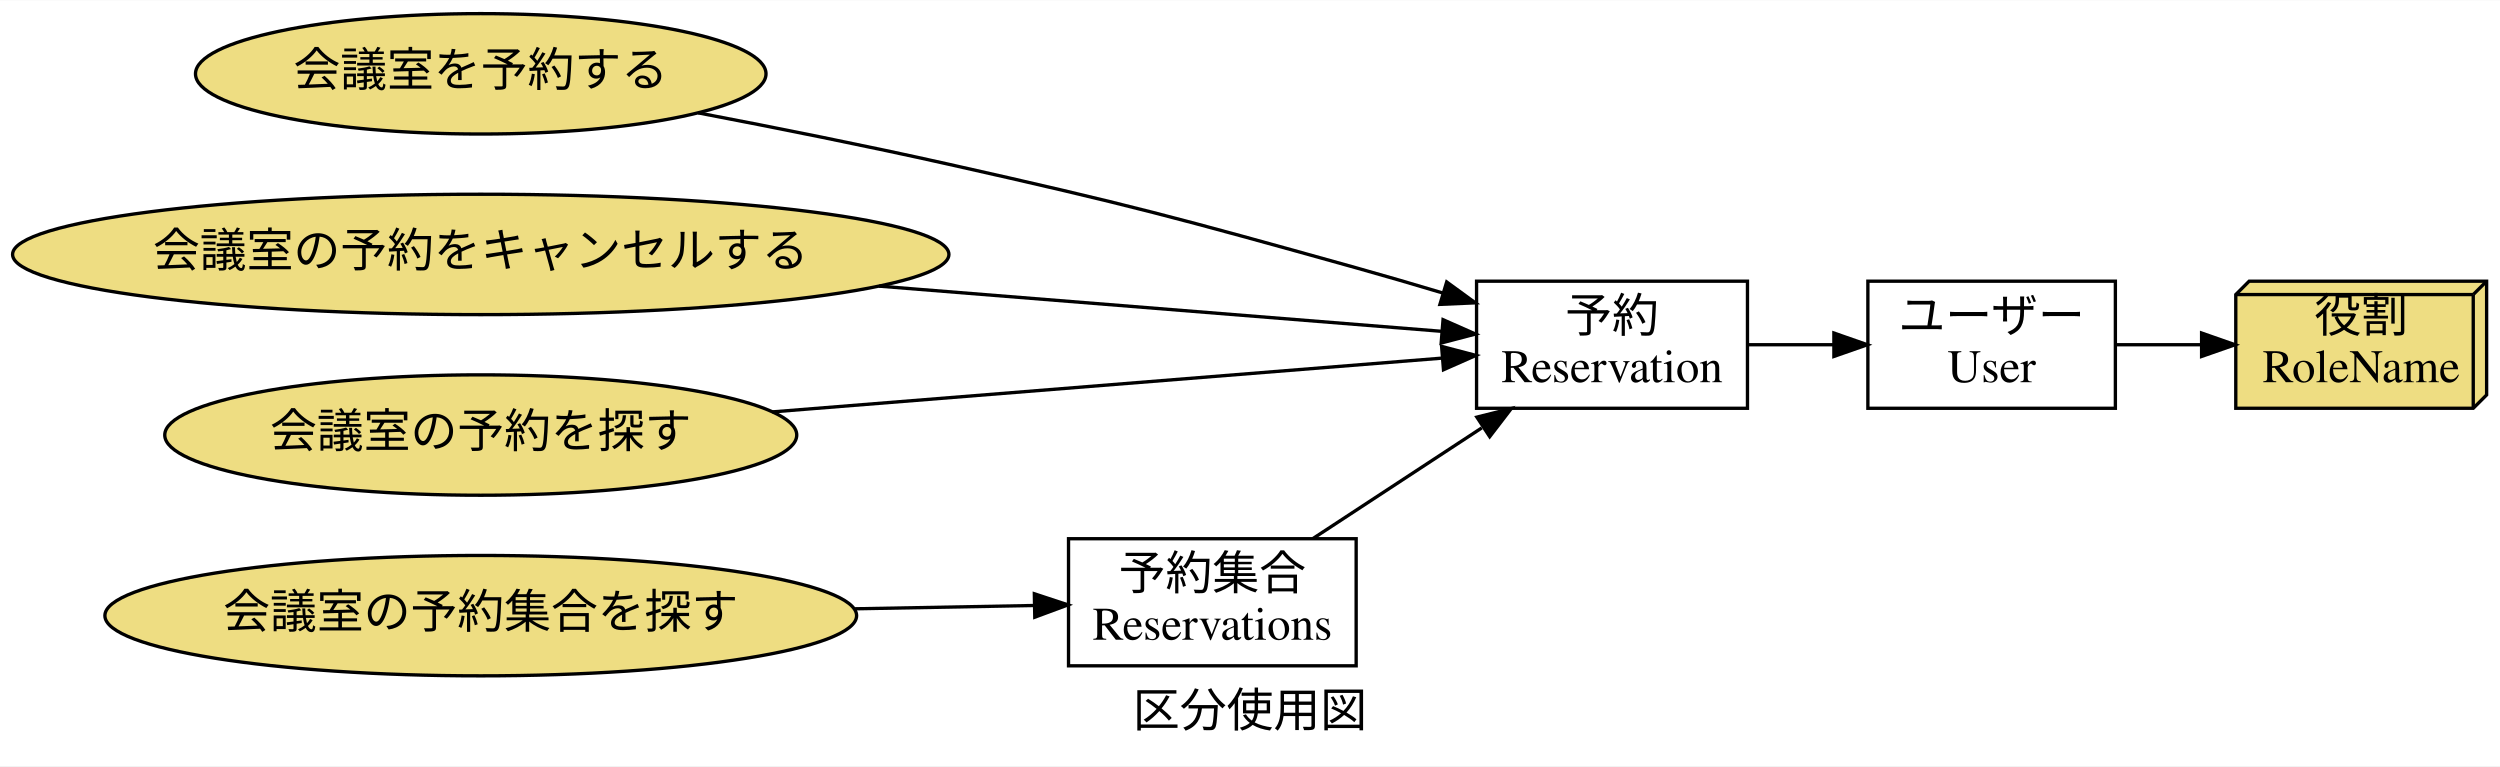
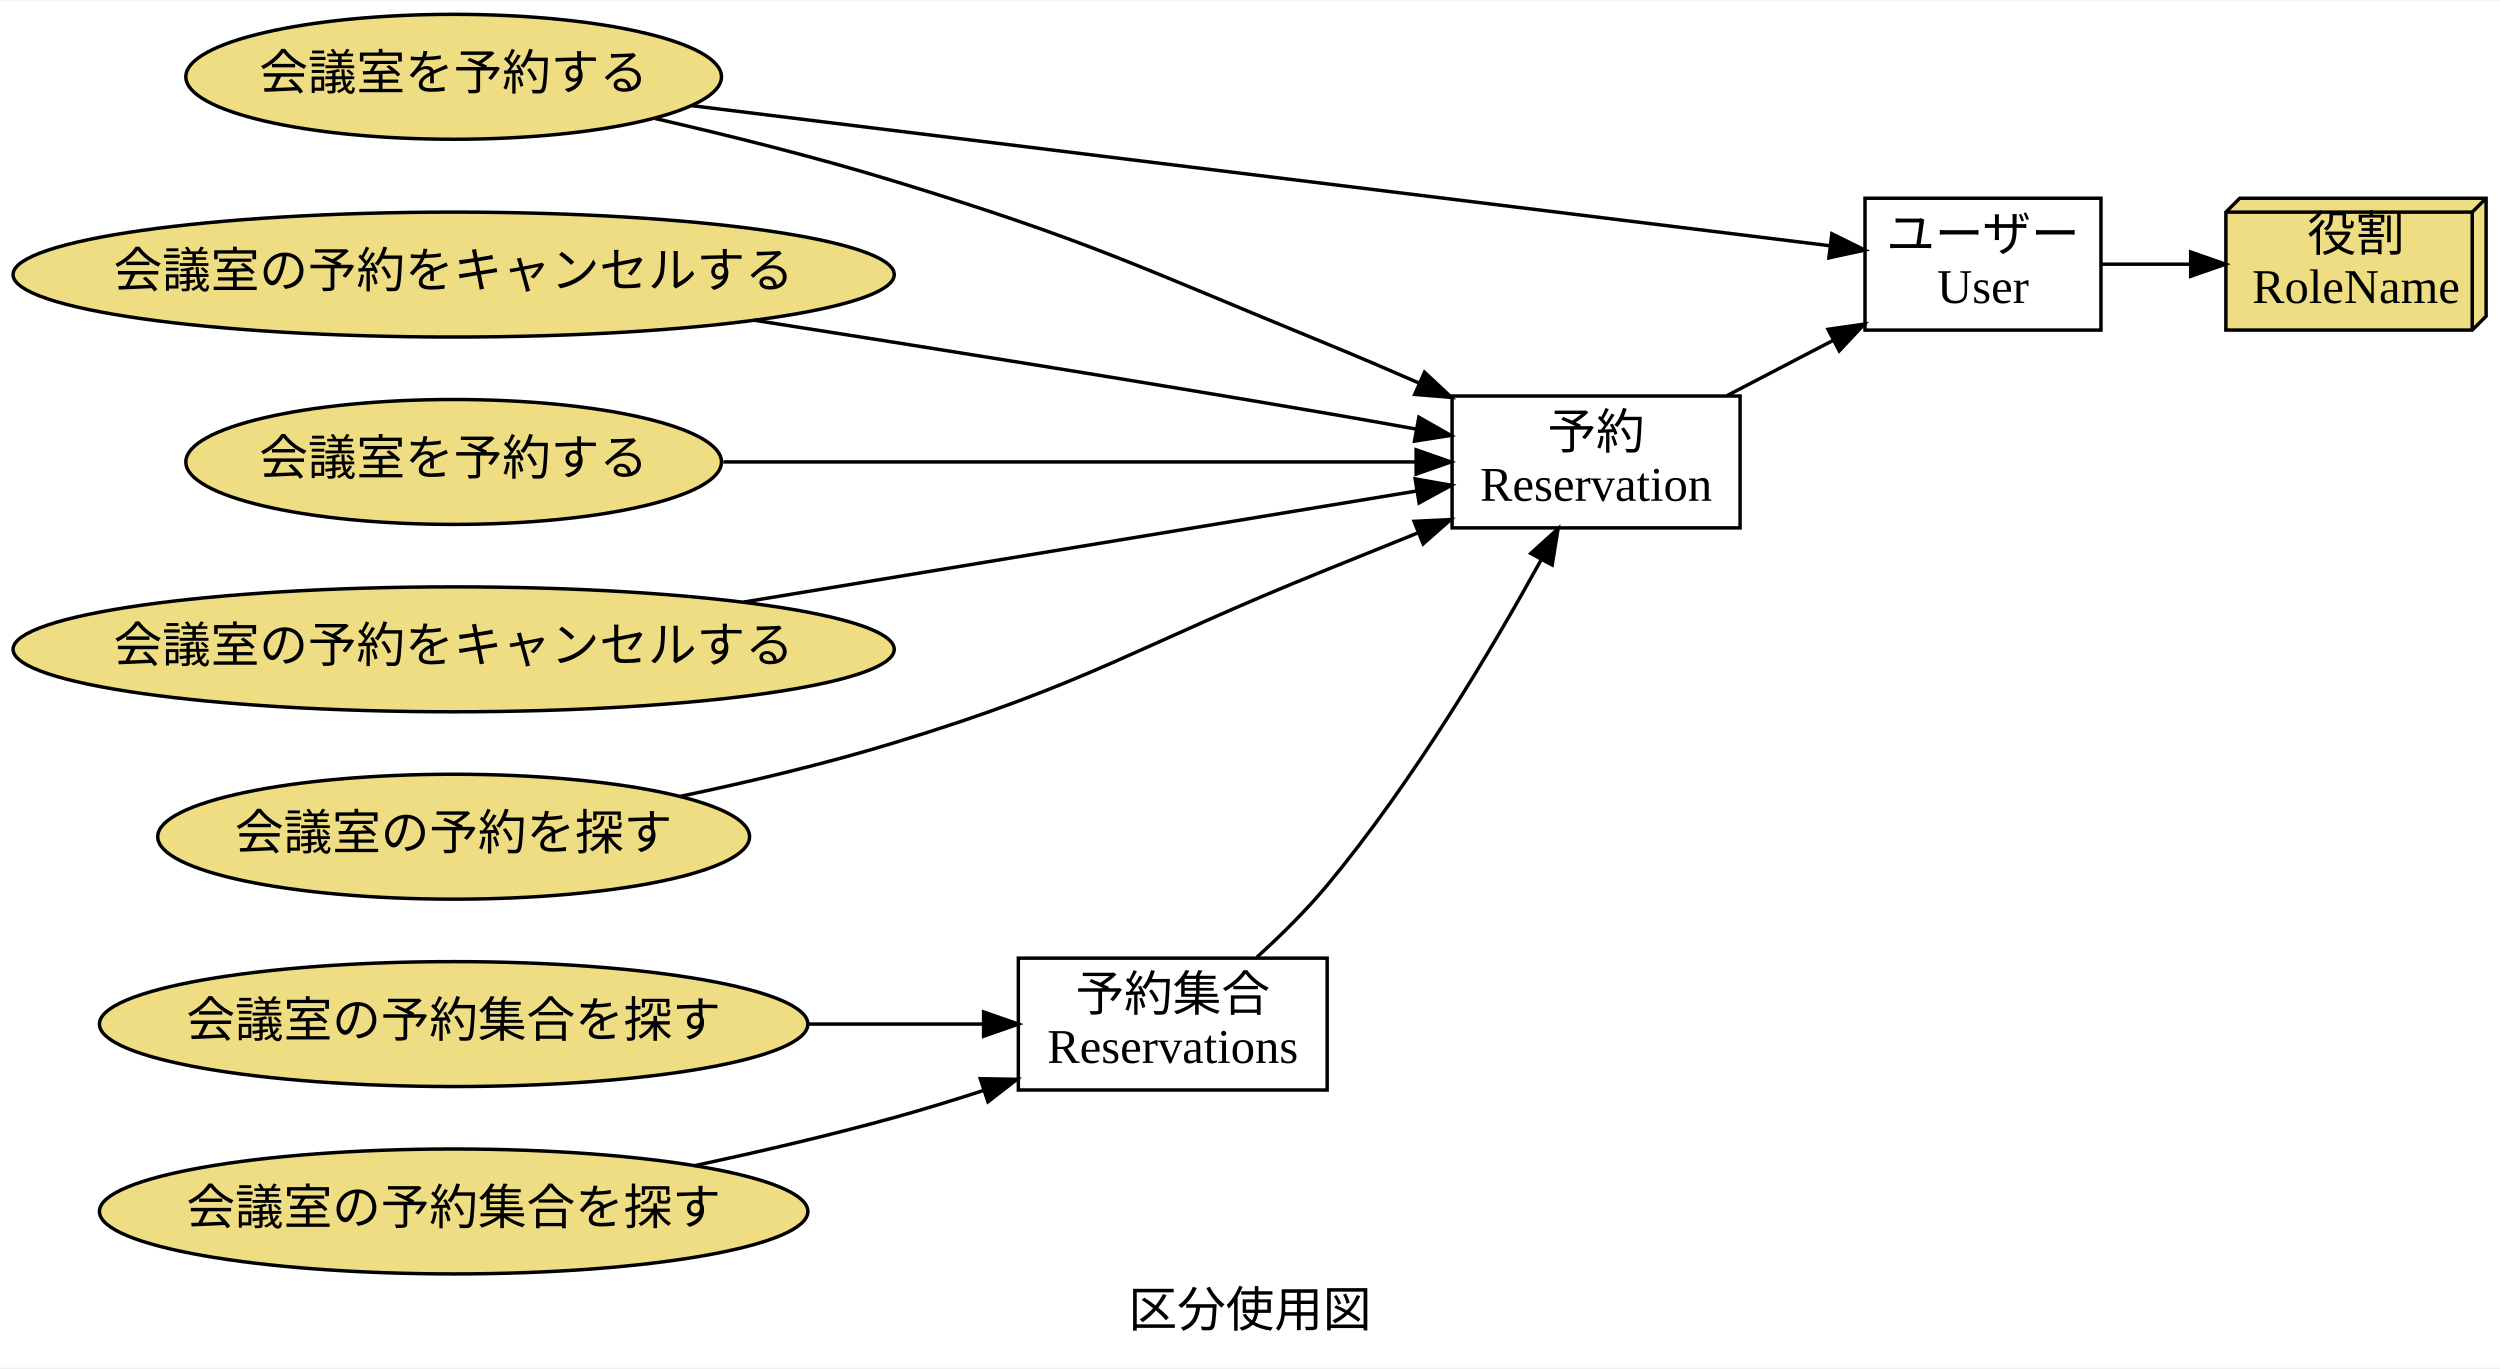
- <svg xmlns="http://www.w3.org/2000/svg" xmlns:xlink="http://www.w3.org/1999/xlink" width="747px" height="229px" viewBox="0.00 0.00 747.48 229.00">
-   <g id="graph0" class="graph" transform="scale(1.0 1.0) rotate(0) translate(4 225)">
-     <polygon fill="white" stroke="transparent" points="-4,4 -4,-225 743.48,-225 743.48,4 -4,4" />
-     <text text-anchor="middle" x="369.74" y="-7.8" font-family="Times,serif" font-size="14.00">区分使用図</text>
+ <svg xmlns="http://www.w3.org/2000/svg" xmlns:xlink="http://www.w3.org/1999/xlink" width="720px" height="394px" viewBox="0.00 0.00 720.48 394.00">
+   <g id="graph0" class="graph" transform="scale(1.0 1.0) rotate(0) translate(4 390)">
+     <polygon fill="white" stroke="none" points="-4,4 -4,-390 716.478,-390 716.478,4 -4,4" />
+     <text text-anchor="middle" x="356.239" y="-7.8" font-family="Times New Roman,serif" font-size="14.00">区分使用図</text>
    <g id="node1" class="node">
-       <polygon fill="#eedd82" stroke="black" points="739.48,-141 668.48,-141 664.48,-137 664.48,-103 735.48,-103 739.48,-107 739.48,-141" />
-       <polyline fill="none" stroke="black" points="735.48,-137 664.48,-137 " />
-       <polyline fill="none" stroke="black" points="735.48,-137 735.48,-103 " />
-       <polyline fill="none" stroke="black" points="735.48,-137 739.48,-141 " />
-       <text text-anchor="middle" x="701.98" y="-125.8" font-family="Times,serif" font-size="14.00">役割</text>
-       <text text-anchor="middle" x="701.98" y="-110.8" font-family="Times,serif" font-size="14.00">RoleName</text>
+       <polygon fill="#eedd82" stroke="black" points="712.478,-333 641.478,-333 637.478,-329 637.478,-295 708.478,-295 712.478,-299 712.478,-333" />
+       <polyline fill="none" stroke="black" points="708.478,-329 637.478,-329 " />
+       <polyline fill="none" stroke="black" points="708.478,-329 708.478,-295 " />
+       <polyline fill="none" stroke="black" points="708.478,-329 712.478,-333 " />
+       <text text-anchor="middle" x="674.978" y="-317.8" font-family="Times New Roman,serif" font-size="14.00">役割</text>
+       <text text-anchor="middle" x="674.978" y="-302.8" font-family="Times New Roman,serif" font-size="14.00">RoleName</text>
    </g>
    <g id="node2" class="node">
      <g id="a_node2">
-         <a xlink:href="https://github.com/system-sekkei/library/tree/master/src/main/java/mrs/application/service/reservation/ReservationService.java" xlink:title="ReservationService.reserve(Reservation)">
-           <ellipse fill="#eedd82" stroke="black" cx="139.74" cy="-203" rx="85.29" ry="18" />
-           <text text-anchor="middle" x="139.74" y="-199.3" font-family="Times,serif" font-size="14.00">
-                         会議室を予約する
-                     </text>
+         <a xlink:href="https://github.com/system-sekkei/library/tree/master/src/main/java/mrs/application/coordinator/reservation/ReservationCoordinator.java" xlink:title="ReservationCoordinator.reserveMeetingRoom(LocalTime, LocalTime, ReservationUserDetails, LocalDate, Integer)">
+           <ellipse fill="#eedd82" stroke="black" cx="126.739" cy="-368" rx="77.187" ry="18" />
+           <text text-anchor="middle" x="126.739" y="-364.3" font-family="Times New Roman,serif" font-size="14.00">会議室を予約する</text>
        </a>
      </g>
    </g>
-     <g id="node6" class="node">
-       <polygon fill="white" stroke="black" points="518.48,-141 437.48,-141 437.48,-103 518.48,-103 518.48,-141" />
-       <text text-anchor="middle" x="477.98" y="-125.8" font-family="Times,serif" font-size="14.00">予約</text>
-       <text text-anchor="middle" x="477.98" y="-110.8" font-family="Times,serif" font-size="14.00">Reservation
-             </text>
+     <g id="node9" class="node">
+       <polygon fill="white" stroke="black" points="497.478,-276 414.478,-276 414.478,-238 497.478,-238 497.478,-276" />
+       <text text-anchor="middle" x="455.978" y="-260.8" font-family="Times New Roman,serif" font-size="14.00">予約</text>
+       <text text-anchor="middle" x="455.978" y="-245.8" font-family="Times New Roman,serif" font-size="14.00">Reservation</text>
    </g>
    <g id="edge4" class="edge">
-       <path fill="none" stroke="black" d="M204.78,-191.32C228.33,-186.82 255.17,-181.45 279.48,-176 334.07,-163.76 347.59,-160.04 401.48,-145 409.91,-142.64 418.85,-140.03 427.5,-137.43" />
-       <polygon fill="black" stroke="black" points="428.55,-140.77 437.11,-134.53 426.53,-134.07 428.55,-140.77" />
+       <path fill="none" stroke="black" d="M184.792,-355.981C206.462,-351.001 231.266,-344.796 253.478,-338 310.233,-320.634 323.557,-313.507 378.478,-291 387.07,-287.479 396.138,-283.597 404.91,-279.755" />
+       <polygon fill="black" stroke="black" points="406.541,-282.861 414.275,-275.62 403.713,-276.457 406.541,-282.861" />
+     </g>
+     <g id="node11" class="node">
+       <polygon fill="white" stroke="black" points="601.478,-333 533.478,-333 533.478,-295 601.478,-295 601.478,-333" />
+       <text text-anchor="middle" x="567.478" y="-317.8" font-family="Times New Roman,serif" font-size="14.00">ユーザー</text>
+       <text text-anchor="middle" x="567.478" y="-302.8" font-family="Times New Roman,serif" font-size="14.00">User</text>
+     </g>
+     <g id="edge5" class="edge">
+       <path fill="none" stroke="black" d="M195.33,-359.681C286.585,-348.449 446.571,-328.758 523.188,-319.328" />
+       <polygon fill="black" stroke="black" points="523.932,-322.763 533.43,-318.068 523.077,-315.815 523.932,-322.763" />
    </g>
    <g id="node3" class="node">
      <g id="a_node3">
-         <a xlink:href="https://github.com/system-sekkei/library/tree/master/src/main/java/mrs/application/service/reservation/ReservationService.java" xlink:title="ReservationService.cancel(Reservation)">
-           <ellipse fill="#eedd82" stroke="black" cx="139.74" cy="-149" rx="139.98" ry="18" />
-           <text text-anchor="middle" x="139.74" y="-145.3" font-family="Times,serif" font-size="14.00">
-                         会議室の予約をキャンセルする
-                     </text>
-         </a>
-       </g>
-     </g>
-     <g id="edge5" class="edge">
-       <path fill="none" stroke="black" d="M258.81,-139.52C316.44,-134.89 382.71,-129.57 426.95,-126.02" />
-       <polygon fill="black" stroke="black" points="427.46,-129.49 437.15,-125.2 426.9,-122.51 427.46,-129.49" />
-     </g>
-     <g id="node4" class="node">
-       <g id="a_node4">
-         <a xlink:href="https://github.com/system-sekkei/library/tree/master/src/main/java/mrs/application/service/reservation/ReservationService.java" xlink:title="ReservationService.findOne(ReservationId)">
-           <ellipse fill="#eedd82" stroke="black" cx="139.74" cy="-95" rx="94.48" ry="18" />
-           <text text-anchor="middle" x="139.74" y="-91.3" font-family="Times,serif" font-size="14.00">
-                         会議室の予約を探す
-                     </text>
+         <a xlink:href="https://github.com/system-sekkei/library/tree/master/src/main/java/mrs/application/coordinator/reservation/ReservationCoordinator.java" xlink:title="ReservationCoordinator.cancelReservedMeetingRoom(ReservationId)">
+           <ellipse fill="#eedd82" stroke="black" cx="126.739" cy="-311" rx="126.978" ry="18" />
+           <text text-anchor="middle" x="126.739" y="-307.3" font-family="Times New Roman,serif" font-size="14.00">会議室の予約をキャンセルする</text>
        </a>
      </g>
    </g>
    <g id="edge6" class="edge">
-       <path fill="none" stroke="black" d="M226.89,-101.92C290.37,-107.02 374.49,-113.77 427.18,-118" />
-       <polygon fill="black" stroke="black" points="427.03,-121.5 437.28,-118.81 427.59,-114.52 427.03,-121.5" />
+       <path fill="none" stroke="black" d="M213.406,-297.829C261.891,-290.25 323.623,-280.394 378.478,-271 386.799,-269.575 395.62,-268.011 404.199,-266.46" />
+       <polygon fill="black" stroke="black" points="404.904,-269.89 414.115,-264.656 403.65,-263.003 404.904,-269.89" />
+     </g>
+     <g id="node4" class="node">
+       <g id="a_node4">
+         <a xlink:href="https://github.com/system-sekkei/library/tree/master/src/main/java/mrs/application/coordinator/reservation/ReservationCoordinator.java" xlink:title="ReservationCoordinator.searchReservations(ReservableRoomId)">
+           <ellipse fill="#eedd82" stroke="black" cx="126.739" cy="-95" rx="102.082" ry="18" />
+           <text text-anchor="middle" x="126.739" y="-91.3" font-family="Times New Roman,serif" font-size="14.00">会議室の予約集合を探す</text>
+         </a>
+       </g>
+     </g>
+     <g id="node10" class="node">
+       <polygon fill="white" stroke="black" points="378.478,-114 289.478,-114 289.478,-76 378.478,-76 378.478,-114" />
+       <text text-anchor="middle" x="333.978" y="-98.8" font-family="Times New Roman,serif" font-size="14.00">予約集合</text>
+       <text text-anchor="middle" x="333.978" y="-83.8" font-family="Times New Roman,serif" font-size="14.00">Reservations</text>
+     </g>
+     <g id="edge7" class="edge">
+       <path fill="none" stroke="black" d="M228.855,-95C246.202,-95 263.605,-95 279.083,-95" />
+       <polygon fill="black" stroke="black" points="279.467,-98.5 289.467,-95 279.467,-91.5 279.467,-98.5" />
    </g>
    <g id="node5" class="node">
      <g id="a_node5">
-         <a xlink:href="https://github.com/system-sekkei/library/tree/master/src/main/java/mrs/application/service/reservation/ReservationService.java" xlink:title="ReservationService.findReservations(ReservableRoomId)">
-           <ellipse fill="#eedd82" stroke="black" cx="139.74" cy="-41" rx="112.38" ry="18" />
-           <text text-anchor="middle" x="139.74" y="-37.3" font-family="Times,serif" font-size="14.00">
-                         会議室の予約集合を探す
-                     </text>
+         <a xlink:href="https://github.com/system-sekkei/library/tree/master/src/main/java/mrs/application/service/reservation/ReservationService.java" xlink:title="ReservationService.reserve(Reservation)">
+           <ellipse fill="#eedd82" stroke="black" cx="126.739" cy="-257" rx="77.187" ry="18" />
+           <text text-anchor="middle" x="126.739" y="-253.3" font-family="Times New Roman,serif" font-size="14.00">会議室を予約する</text>
        </a>
      </g>
    </g>
+     <g id="edge8" class="edge">
+       <path fill="none" stroke="black" d="M204.462,-257C265.916,-257 350.411,-257 403.859,-257" />
+       <polygon fill="black" stroke="black" points="404.118,-260.5 414.118,-257 404.118,-253.5 404.118,-260.5" />
+     </g>
+     <g id="node6" class="node">
+       <g id="a_node6">
+         <a xlink:href="https://github.com/system-sekkei/library/tree/master/src/main/java/mrs/application/service/reservation/ReservationService.java" xlink:title="ReservationService.cancel(Reservation)">
+           <ellipse fill="#eedd82" stroke="black" cx="126.739" cy="-203" rx="126.978" ry="18" />
+           <text text-anchor="middle" x="126.739" y="-199.3" font-family="Times New Roman,serif" font-size="14.00">会議室の予約をキャンセルする</text>
+         </a>
+       </g>
+     </g>
+     <g id="edge9" class="edge">
+       <path fill="none" stroke="black" d="M210.315,-216.626C271.377,-226.703 352.586,-240.104 404.334,-248.643" />
+       <polygon fill="black" stroke="black" points="403.84,-252.109 414.277,-250.284 404.98,-245.202 403.84,-252.109" />
+     </g>
    <g id="node7" class="node">
-       <polygon fill="white" stroke="black" points="401.48,-64 315.48,-64 315.48,-26 401.48,-26 401.48,-64" />
-       <text text-anchor="middle" x="358.48" y="-48.8" font-family="Times,serif" font-size="14.00">予約集合</text>
-       <text text-anchor="middle" x="358.48" y="-33.8" font-family="Times,serif" font-size="14.00">Reservations
-             </text>
+       <g id="a_node7">
+         <a xlink:href="https://github.com/system-sekkei/library/tree/master/src/main/java/mrs/application/service/reservation/ReservationService.java" xlink:title="ReservationService.findOne(ReservationId)">
+           <ellipse fill="#eedd82" stroke="black" cx="126.739" cy="-149" rx="85.285" ry="18" />
+           <text text-anchor="middle" x="126.739" y="-145.3" font-family="Times New Roman,serif" font-size="14.00">会議室の予約を探す</text>
+         </a>
+       </g>
    </g>
-     <g id="edge7" class="edge">
-       <path fill="none" stroke="black" d="M251.65,-43.05C270.27,-43.39 288.8,-43.73 305.02,-44.03" />
-       <polygon fill="black" stroke="black" points="305.26,-47.54 315.32,-44.22 305.39,-40.54 305.26,-47.54" />
+     <g id="edge10" class="edge">
+       <path fill="none" stroke="black" d="M191.919,-160.6C211.828,-164.779 233.723,-169.975 253.478,-176 310.71,-193.454 322.972,-203.653 378.478,-226 386.971,-229.419 395.989,-233.063 404.742,-236.606" />
+       <polygon fill="black" stroke="black" points="403.516,-239.885 414.099,-240.395 406.144,-233.397 403.516,-239.885" />
    </g>
    <g id="node8" class="node">
-       <polygon fill="white" stroke="black" points="628.48,-141 554.48,-141 554.48,-103 628.48,-103 628.48,-141" />
-       <text text-anchor="middle" x="591.48" y="-125.8" font-family="Times,serif" font-size="14.00">ユーザー</text>
-       <text text-anchor="middle" x="591.48" y="-110.8" font-family="Times,serif" font-size="14.00">User</text>
+       <g id="a_node8">
+         <a xlink:href="https://github.com/system-sekkei/library/tree/master/src/main/java/mrs/application/service/reservation/ReservationService.java" xlink:title="ReservationService.findReservations(ReservableRoomId)">
+           <ellipse fill="#eedd82" stroke="black" cx="126.739" cy="-41" rx="102.082" ry="18" />
+           <text text-anchor="middle" x="126.739" y="-37.3" font-family="Times New Roman,serif" font-size="14.00">会議室の予約集合を探す</text>
+         </a>
+       </g>
+     </g>
+     <g id="edge11" class="edge">
+       <path fill="none" stroke="black" d="M196.283,-54.214C214.941,-58.219 235.077,-62.918 253.478,-68 261.951,-70.34 270.843,-73.076 279.488,-75.891" />
+       <polygon fill="black" stroke="black" points="278.513,-79.255 289.106,-79.087 280.72,-72.612 278.513,-79.255" />
    </g>
    <g id="edge3" class="edge">
-       <path fill="none" stroke="black" d="M518.6,-122C526.88,-122 535.67,-122 544.17,-122" />
-       <polygon fill="black" stroke="black" points="544.32,-125.5 554.32,-122 544.32,-118.5 544.32,-125.5" />
+       <path fill="none" stroke="black" d="M493.744,-276.139C503.543,-281.24 514.207,-286.791 524.273,-292.03" />
+       <polygon fill="black" stroke="black" points="522.821,-295.22 533.307,-296.733 526.053,-289.011 522.821,-295.22" />
    </g>
    <g id="edge2" class="edge">
-       <path fill="none" stroke="black" d="M388.52,-64.03C403.77,-74.03 422.65,-86.4 439.04,-97.14" />
-       <polygon fill="black" stroke="black" points="437.57,-100.36 447.86,-102.92 441.41,-94.51 437.57,-100.36" />
+       <path fill="none" stroke="black" d="M358.231,-114.28C365.127,-120.535 372.443,-127.743 378.478,-135 403.248,-164.789 426.062,-203.219 440.211,-228.912" />
+       <polygon fill="black" stroke="black" points="437.17,-230.646 445.02,-237.762 443.321,-227.304 437.17,-230.646" />
    </g>
    <g id="edge1" class="edge">
-       <path fill="none" stroke="black" d="M628.6,-122C636.76,-122 645.52,-122 654.05,-122" />
-       <polygon fill="black" stroke="black" points="654.26,-125.5 664.26,-122 654.26,-118.5 654.26,-125.5" />
+       <path fill="none" stroke="black" d="M601.569,-314C609.734,-314 618.633,-314 627.31,-314" />
+       <polygon fill="black" stroke="black" points="627.336,-317.5 637.336,-314 627.335,-310.5 627.336,-317.5" />
    </g>
  </g>
</svg>
